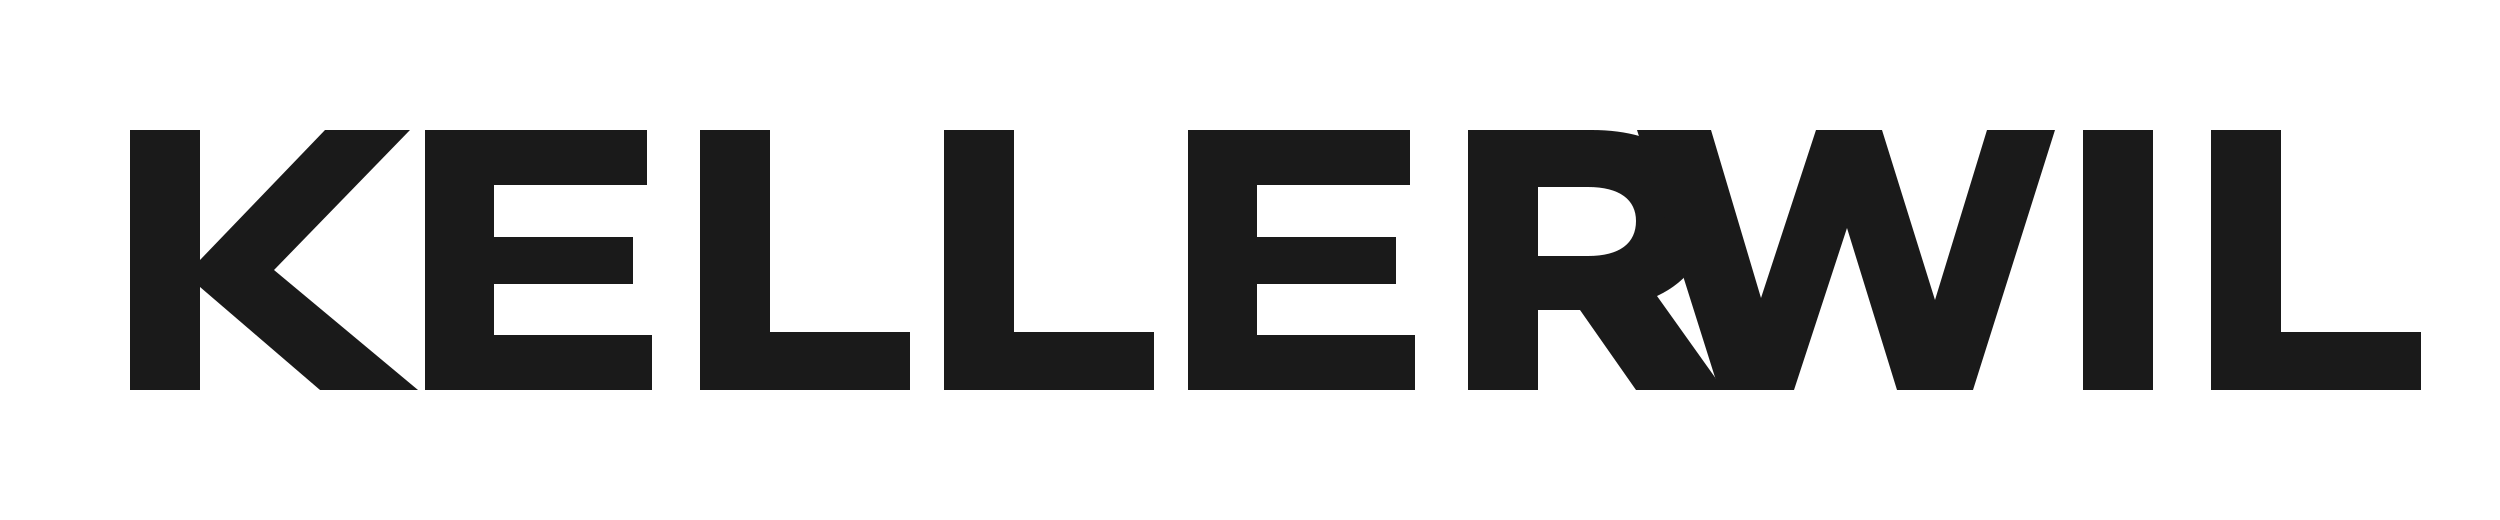
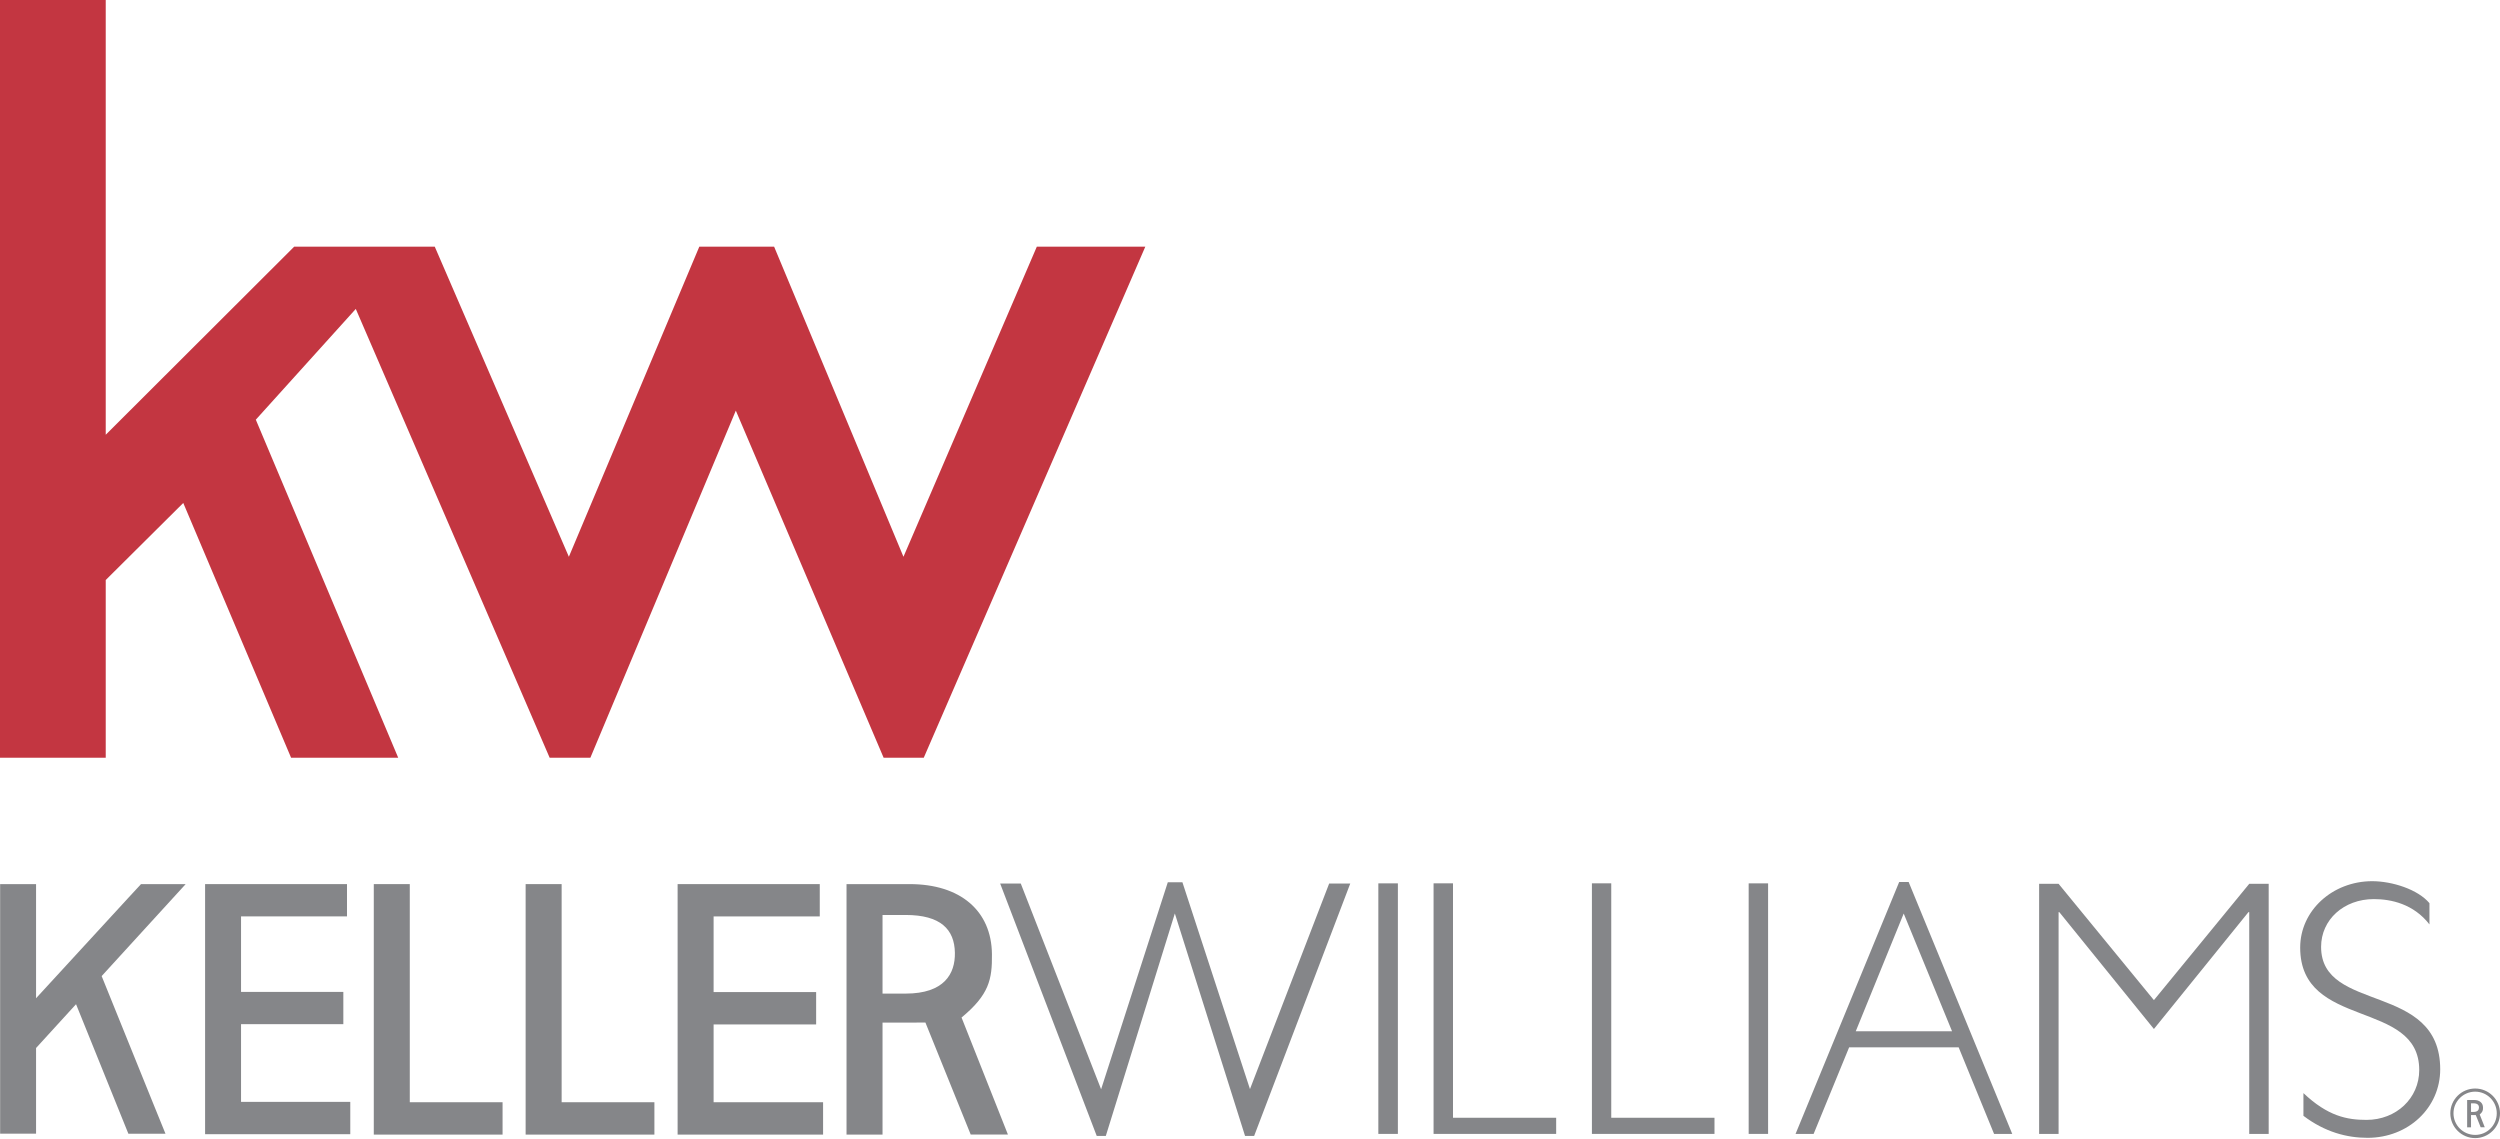
- <svg xmlns="http://www.w3.org/2000/svg" viewBox="0 0 250 52" role="img" aria-labelledby="title">
-   <rect width="250" height="52" fill="none" />
-   <g fill="#1a1a1a">
-     <path d="M13 13h7v13l12.5-13h8.5L27.4 27l14.4 12H32l-12-10.3V39h-7V13Z" />
-     <path d="M49.4 23.7h13.9v4.7H49.4v5.1h15.8V39H42.5V13h22.2v5.5H49.4v5.2Z" />
-     <path d="M70 13h7v20.2h14V39H70V13Z" />
-     <path d="M94.4 13h7v20.2h14V39h-21V13Z" />
-     <path d="M125.7 23.7h13.9v4.7h-13.9v5.1h15.8V39h-22.7V13H141v5.5h-15.3v5.2Z" />
-     <path d="M163.6 39 158 31h-4.2v8h-7V13h12.4c7.1 0 11.5 3.4 11.5 9 0 3.5-1.8 6.1-5 7.6l6.7 9.4h-8.8Zm-4.8-20.3h-5v6.9h5c3.2 0 4.8-1.3 4.8-3.5 0-2.1-1.6-3.4-4.8-3.4Z" />
-     <path d="m205.5 13-8.2 26h-7.6l-5-16.2-5.3 16.2h-7.5l-8.2-26h7.4l5 16.8 5.5-16.8h6.6l5.3 17 5.2-17h6.8Z" />
-     <path d="M208.3 13h7v26h-7V13Z" />
-     <path d="M221.1 13h7v20.2h14V39h-21V13Z" />
+ <svg xmlns="http://www.w3.org/2000/svg" style="isolation:isolate" viewBox="0 0 172.47 78.516" width="172.47" height="78.516">
+   <defs>
+     <clipPath id="_clipPath_70MCBP4XTYOuyzRb7x3YeFnjZ1RQAp1Z">
+       <rect width="172.47" height="78.516" />
+     </clipPath>
+   </defs>
+   <g clip-path="url(#_clipPath_70MCBP4XTYOuyzRb7x3YeFnjZ1RQAp1Z)">
+     <clipPath id="_clipPath_IGAFS3rrFADR07XrzkR4KJcPZfLbOb4W">
+       <path d=" M 0 0 L 0 78.516 L 172.47 78.516 L 172.47 0 L 0 0 Z " fill="rgb(255,255,255)" />
+     </clipPath>
+     <g clip-path="url(#_clipPath_IGAFS3rrFADR07XrzkR4KJcPZfLbOb4W)">
+       <path d=" M 171.419 77.769 L 171.071 76.888 C 171.274 76.715 171.299 76.602 171.299 76.414 C 171.297 76.087 171.061 75.886 170.682 75.886 L 170.203 75.886 L 170.203 77.771 L 170.471 77.771 L 170.471 76.924 L 170.798 76.924 L 171.137 77.769 L 171.419 77.769 Z  M 170.471 76.709 L 170.471 76.116 L 170.65 76.116 C 170.907 76.116 171.018 76.227 171.019 76.403 C 171.019 76.558 170.937 76.709 170.65 76.709 L 170.471 76.709 Z " fill="rgb(133,134,137)" />
+     </g>
+     <clipPath id="_clipPath_KdoSRAGaeeaRKeKLU11qK2sH3Lcjr2Ek">
+       <path d=" M 0 0 L 0 78.516 L 172.47 78.516 L 172.47 0 L 0 0 Z " fill="rgb(255,255,255)" />
+     </clipPath>
+     <g clip-path="url(#_clipPath_KdoSRAGaeeaRKeKLU11qK2sH3Lcjr2Ek)">
+       <path d=" M 170.758 78.516 C 169.812 78.516 169.043 77.748 169.043 76.803 C 169.043 75.861 169.812 75.095 170.758 75.095 C 171.699 75.095 172.47 75.861 172.47 76.803 C 172.47 77.748 171.699 78.516 170.758 78.516 Z  M 170.758 75.311 C 169.933 75.311 169.261 75.984 169.261 76.803 C 169.261 77.631 169.933 78.295 170.758 78.295 C 171.578 78.295 172.247 77.631 172.247 76.803 C 172.247 75.984 171.578 75.311 170.758 75.311 Z " fill="rgb(133,134,137)" />
+     </g>
+     <clipPath id="_clipPath_yD2YI637eL8qtGzM9Z5xo4slgn4YkEj6">
+       <path d=" M 0 0 L 0 78.516 L 172.47 78.516 L 172.47 0 L 0 0 Z " fill="rgb(255,255,255)" />
+     </clipPath>
+     <g clip-path="url(#_clipPath_yD2YI637eL8qtGzM9Z5xo4slgn4YkEj6)">
+       <path d=" M 80.564 60.866 L 75.963 75.147 L 70.421 60.954 L 68.999 60.954 L 75.662 78.368 L 76.287 78.368 L 81.05 63.017 L 85.894 78.368 L 86.52 78.368 L 93.151 60.954 L 91.696 60.954 L 86.233 75.135 L 81.573 60.866 L 80.564 60.866 Z " fill="rgb(133,134,137)" />
+     </g>
+     <clipPath id="_clipPath_JcgQgWElXuUVJzOGY7h9kx86xlly0C9O">
+       <path d=" M 0 0 L 0 78.516 L 172.47 78.516 L 172.47 0 L 0 0 Z " fill="rgb(255,255,255)" />
+     </clipPath>
+     <g clip-path="url(#_clipPath_JcgQgWElXuUVJzOGY7h9kx86xlly0C9O)">
+       <path d=" M 98.899 60.939 L 98.899 78.226 L 107.357 78.226 L 107.357 77.112 L 100.239 77.112 L 100.239 60.939 L 98.899 60.939 Z " fill="rgb(133,134,137)" />
+     </g>
+     <clipPath id="_clipPath_qFBECWyEBhyLHScqgjvmIsrcBY8fnuV4">
+       <path d=" M 0 0 L 0 78.516 L 172.47 78.516 L 172.47 0 L 0 0 Z " fill="rgb(255,255,255)" />
+     </clipPath>
+     <g clip-path="url(#_clipPath_qFBECWyEBhyLHScqgjvmIsrcBY8fnuV4)">
+       <path d=" M 109.823 60.939 L 109.823 78.226 L 118.279 78.226 L 118.279 77.112 L 111.157 77.112 L 111.157 60.939 L 109.823 60.939 Z " fill="rgb(133,134,137)" />
+     </g>
+     <clipPath id="_clipPath_x0lQHd5BD2Fh06n9jn8CeiQZhISJCbUR">
+       <path d=" M 0 0 L 0 78.516 L 172.47 78.516 L 172.47 0 L 0 0 Z " fill="rgb(255,255,255)" />
+     </clipPath>
+     <g clip-path="url(#_clipPath_x0lQHd5BD2Fh06n9jn8CeiQZhISJCbUR)">
+       <path d=" M 120.637 78.226 L 121.977 78.226 L 121.977 60.941 L 120.637 60.941 L 120.637 78.226 Z " fill="rgb(133,134,137)" />
+     </g>
+     <clipPath id="_clipPath_8Fu84BH91vpHVpE29ieejzWujYAIJABB">
+       <path d=" M 0 0 L 0 78.516 L 172.47 78.516 L 172.47 0 L 0 0 Z " fill="rgb(255,255,255)" />
+     </clipPath>
+     <g clip-path="url(#_clipPath_8Fu84BH91vpHVpE29ieejzWujYAIJABB)">
+       <path d=" M 95.089 78.226 L 96.437 78.226 L 96.437 60.941 L 95.089 60.941 L 95.089 78.226 Z " fill="rgb(133,134,137)" />
+     </g>
+     <clipPath id="_clipPath_ldhzbFfqIrv5FZD2EqKuFS34EJpQvgB2">
+       <path d=" M 0 0 L 0 78.516 L 172.47 78.516 L 172.47 0 L 0 0 Z " fill="rgb(255,255,255)" />
+     </clipPath>
+     <g clip-path="url(#_clipPath_ldhzbFfqIrv5FZD2EqKuFS34EJpQvgB2)">
+       <path d=" M 131.02 60.849 L 123.872 78.226 L 125.118 78.226 L 127.567 72.255 L 135.124 72.255 L 137.567 78.226 L 138.82 78.226 L 131.674 60.849 L 131.02 60.849 Z  M 131.333 63.023 L 134.669 71.147 L 128.024 71.147 L 131.333 63.023 Z " fill="rgb(133,134,137)" />
+     </g>
+     <clipPath id="_clipPath_E7hcTgHek9bjjQvwhqAxPZDxViSsxvZJ">
+       <path d=" M 0 0 L 0 78.516 L 172.47 78.516 L 172.47 0 L 0 0 Z " fill="rgb(255,255,255)" />
+     </clipPath>
+     <g clip-path="url(#_clipPath_E7hcTgHek9bjjQvwhqAxPZDxViSsxvZJ)">
+       <path d=" M 155.17 60.973 L 148.594 68.997 L 142.018 60.973 L 140.675 60.973 L 140.675 78.226 L 142.018 78.226 L 142.018 62.927 L 142.068 62.927 L 148.594 70.988 L 155.115 62.927 L 155.17 62.927 L 155.17 78.226 L 156.512 78.226 L 156.512 60.973 L 155.17 60.973 Z " fill="rgb(133,134,137)" />
+     </g>
+     <clipPath id="_clipPath_f1H5jblCAJiunc8TdLEqNMjQXK1Y8JgR">
+       <path d=" M 0 0 L 0 78.516 L 172.47 78.516 L 172.47 0 L 0 0 Z " fill="rgb(255,255,255)" />
+     </clipPath>
+     <g clip-path="url(#_clipPath_f1H5jblCAJiunc8TdLEqNMjQXK1Y8JgR)">
+       <path d=" M 167.603 63.773 C 166.511 62.362 164.958 62.027 163.767 62.027 C 161.696 62.027 160.128 63.446 160.128 65.323 C 160.128 69.922 168.345 67.725 168.345 73.77 C 168.345 76.424 166.147 78.496 163.336 78.496 C 161.921 78.496 160.404 78.11 158.909 76.978 L 158.909 75.411 C 160.592 77.006 161.921 77.259 163.26 77.259 C 165.312 77.259 166.898 75.765 166.898 73.819 C 166.898 68.912 158.685 71.059 158.685 65.373 C 158.685 62.822 160.905 60.799 163.644 60.791 C 165.034 60.791 166.81 61.36 167.603 62.308 L 167.603 63.773 Z " fill="rgb(133,134,137)" />
+     </g>
+     <clipPath id="_clipPath_TyJfujzqbd7YAf0GX3rOUTzcSPfh5mia">
+       <path d=" M 0 0 L 0 78.516 L 172.47 78.516 L 172.47 0 L 0 0 Z " fill="rgb(255,255,255)" />
+     </clipPath>
+     <g clip-path="url(#_clipPath_TyJfujzqbd7YAf0GX3rOUTzcSPfh5mia)">
+       <path d=" M 25.787 60.993 L 25.787 78.274 L 34.671 78.274 L 34.671 76.041 L 28.27 76.041 L 28.27 60.993 L 25.787 60.993 Z " fill="rgb(133,134,137)" />
+     </g>
+     <clipPath id="_clipPath_Yzz1uAlxgcmPgnajwUxEme9glutwzsug">
+       <path d=" M 0 0 L 0 78.516 L 172.47 78.516 L 172.47 0 L 0 0 Z " fill="rgb(255,255,255)" />
+     </clipPath>
+     <g clip-path="url(#_clipPath_Yzz1uAlxgcmPgnajwUxEme9glutwzsug)">
+       <path d=" M 36.262 60.993 L 36.262 78.274 L 45.146 78.274 L 45.146 76.041 L 38.746 76.041 L 38.746 60.993 L 36.262 60.993 Z " fill="rgb(133,134,137)" />
+     </g>
+     <clipPath id="_clipPath_8HmIOx71USqXSEBfk0UCLotXfV8JGEL1">
+       <path d=" M 0 0 L 0 78.516 L 172.47 78.516 L 172.47 0 L 0 0 Z " fill="rgb(255,255,255)" />
+     </clipPath>
+     <g clip-path="url(#_clipPath_8HmIOx71USqXSEBfk0UCLotXfV8JGEL1)">
+       <path d=" M 46.747 60.993 L 46.747 78.274 L 56.783 78.274 L 56.783 76.041 L 49.23 76.041 L 49.23 70.674 L 56.304 70.674 L 56.304 68.441 L 49.23 68.441 L 49.23 63.222 L 56.554 63.222 L 56.554 60.993 L 46.747 60.993 Z " fill="rgb(133,134,137)" />
+     </g>
+     <clipPath id="_clipPath_PmjtXeCMQxt39ekst49QXpopJM3DzIDX">
+       <path d=" M 0 0 L 0 78.516 L 172.47 78.516 L 172.47 0 L 0 0 Z " fill="rgb(255,255,255)" />
+     </clipPath>
+     <g clip-path="url(#_clipPath_PmjtXeCMQxt39ekst49QXpopJM3DzIDX)">
+       <path d=" M 69.535 78.27 L 66.335 70.197 C 68.238 68.625 68.453 67.558 68.432 65.829 C 68.405 62.839 66.257 60.993 62.758 60.993 L 58.4 60.993 L 58.4 78.276 L 60.884 78.276 L 60.884 70.548 C 60.884 70.548 62.935 70.55 63.843 70.544 L 66.967 78.27 L 69.535 78.27 Z  M 60.884 68.546 L 60.884 63.122 L 62.479 63.122 C 64.887 63.122 65.85 64.112 65.876 65.731 C 65.902 67.179 65.14 68.546 62.479 68.546 L 60.884 68.546 Z " fill="rgb(133,134,137)" />
+     </g>
+     <clipPath id="_clipPath_qXfaBpMrD1GLXEq3OAvq5eIfVJXaq659">
+       <path d=" M 0 0 L 0 78.516 L 172.47 78.516 L 172.47 0 L 0 0 Z " fill="rgb(255,255,255)" />
+     </clipPath>
+     <g clip-path="url(#_clipPath_qXfaBpMrD1GLXEq3OAvq5eIfVJXaq659)">
+       <path d=" M 14.149 60.993 L 14.149 78.246 L 24.165 78.246 L 24.165 76.016 L 16.629 76.016 L 16.629 70.655 L 23.686 70.655 L 23.686 68.43 L 16.629 68.43 L 16.629 63.22 L 23.939 63.22 L 23.939 60.993 L 14.149 60.993 Z " fill="rgb(133,134,137)" />
+     </g>
+     <clipPath id="_clipPath_tkuSNQU4GDyurcLbbCL7Zoopuatc9qr4">
+       <path d=" M 0 0 L 0 78.516 L 172.47 78.516 L 172.47 0 L 0 0 Z " fill="rgb(255,255,255)" />
+     </clipPath>
+     <g clip-path="url(#_clipPath_tkuSNQU4GDyurcLbbCL7Zoopuatc9qr4)">
+       <path d=" M 9.728 60.993 L 8.851 61.942 L 2.488 68.866 L 2.488 60.993 L 0.009 60.993 L 0.009 78.211 L 2.488 78.211 L 2.488 72.3 L 5.246 69.278 L 8.857 78.215 L 11.416 78.215 L 11.416 78.213 L 10.513 75.991 L 7.013 67.338 L 10.78 63.214 L 12.809 60.993 L 9.728 60.993 Z " fill="rgb(133,134,137)" />
+     </g>
+     <clipPath id="_clipPath_Xk80luWoFkxyHgdaDeSSEkImbsVTWeV4">
+       <path d=" M 0 0 L 0 78.516 L 172.47 78.516 L 172.47 0 L 0 0 Z " fill="rgb(255,255,255)" />
+     </clipPath>
+     <g clip-path="url(#_clipPath_Xk80luWoFkxyHgdaDeSSEkImbsVTWeV4)">
+       <path d=" M 0 0 L 0 52.276 L 7.294 52.276 L 7.294 40.014 L 12.643 34.698 L 20.082 52.276 L 27.472 52.276 L 17.648 28.953 L 24.545 21.312 L 37.92 52.276 L 40.728 52.276 L 50.763 28.327 L 60.96 52.276 L 63.728 52.276 L 79.012 17.019 L 71.528 17.019 L 62.328 38.411 L 53.405 17.019 L 48.243 17.019 L 39.245 38.411 L 29.994 17.019 L 20.293 17.019 L 7.294 29.993 L 7.294 0 L 0 0 Z " fill="rgb(195,54,65)" />
+     </g>
  </g>
</svg>
